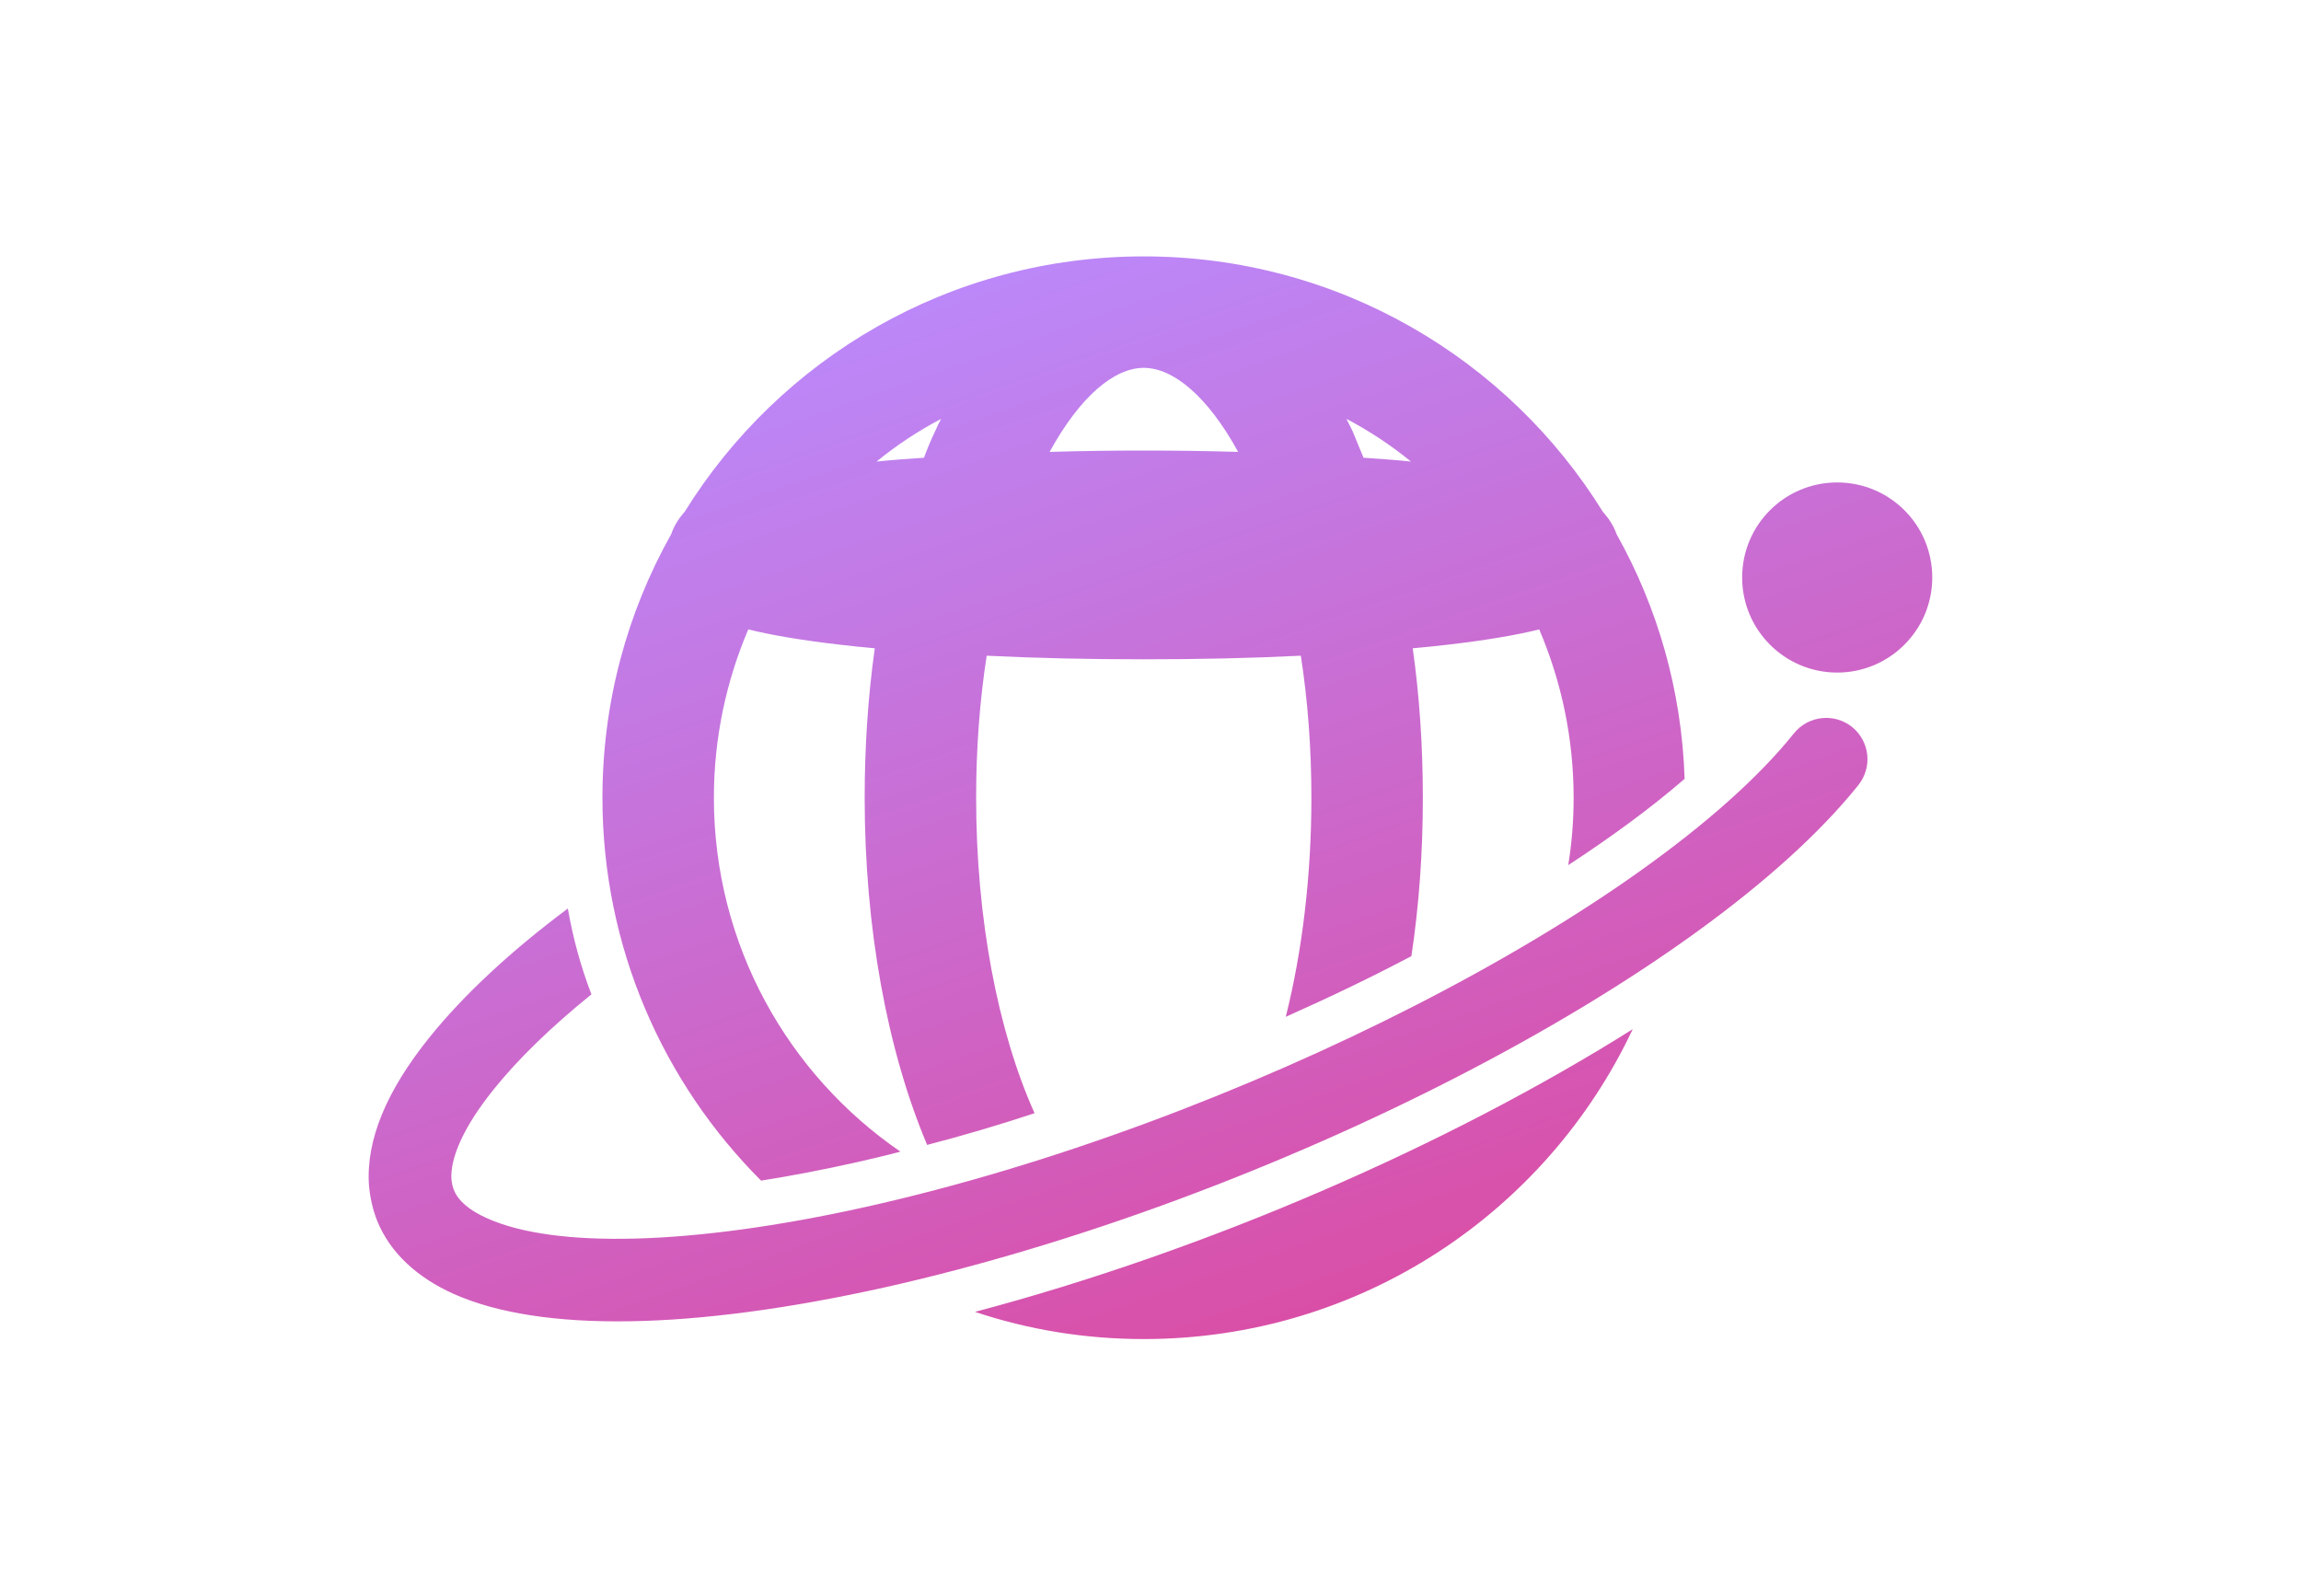
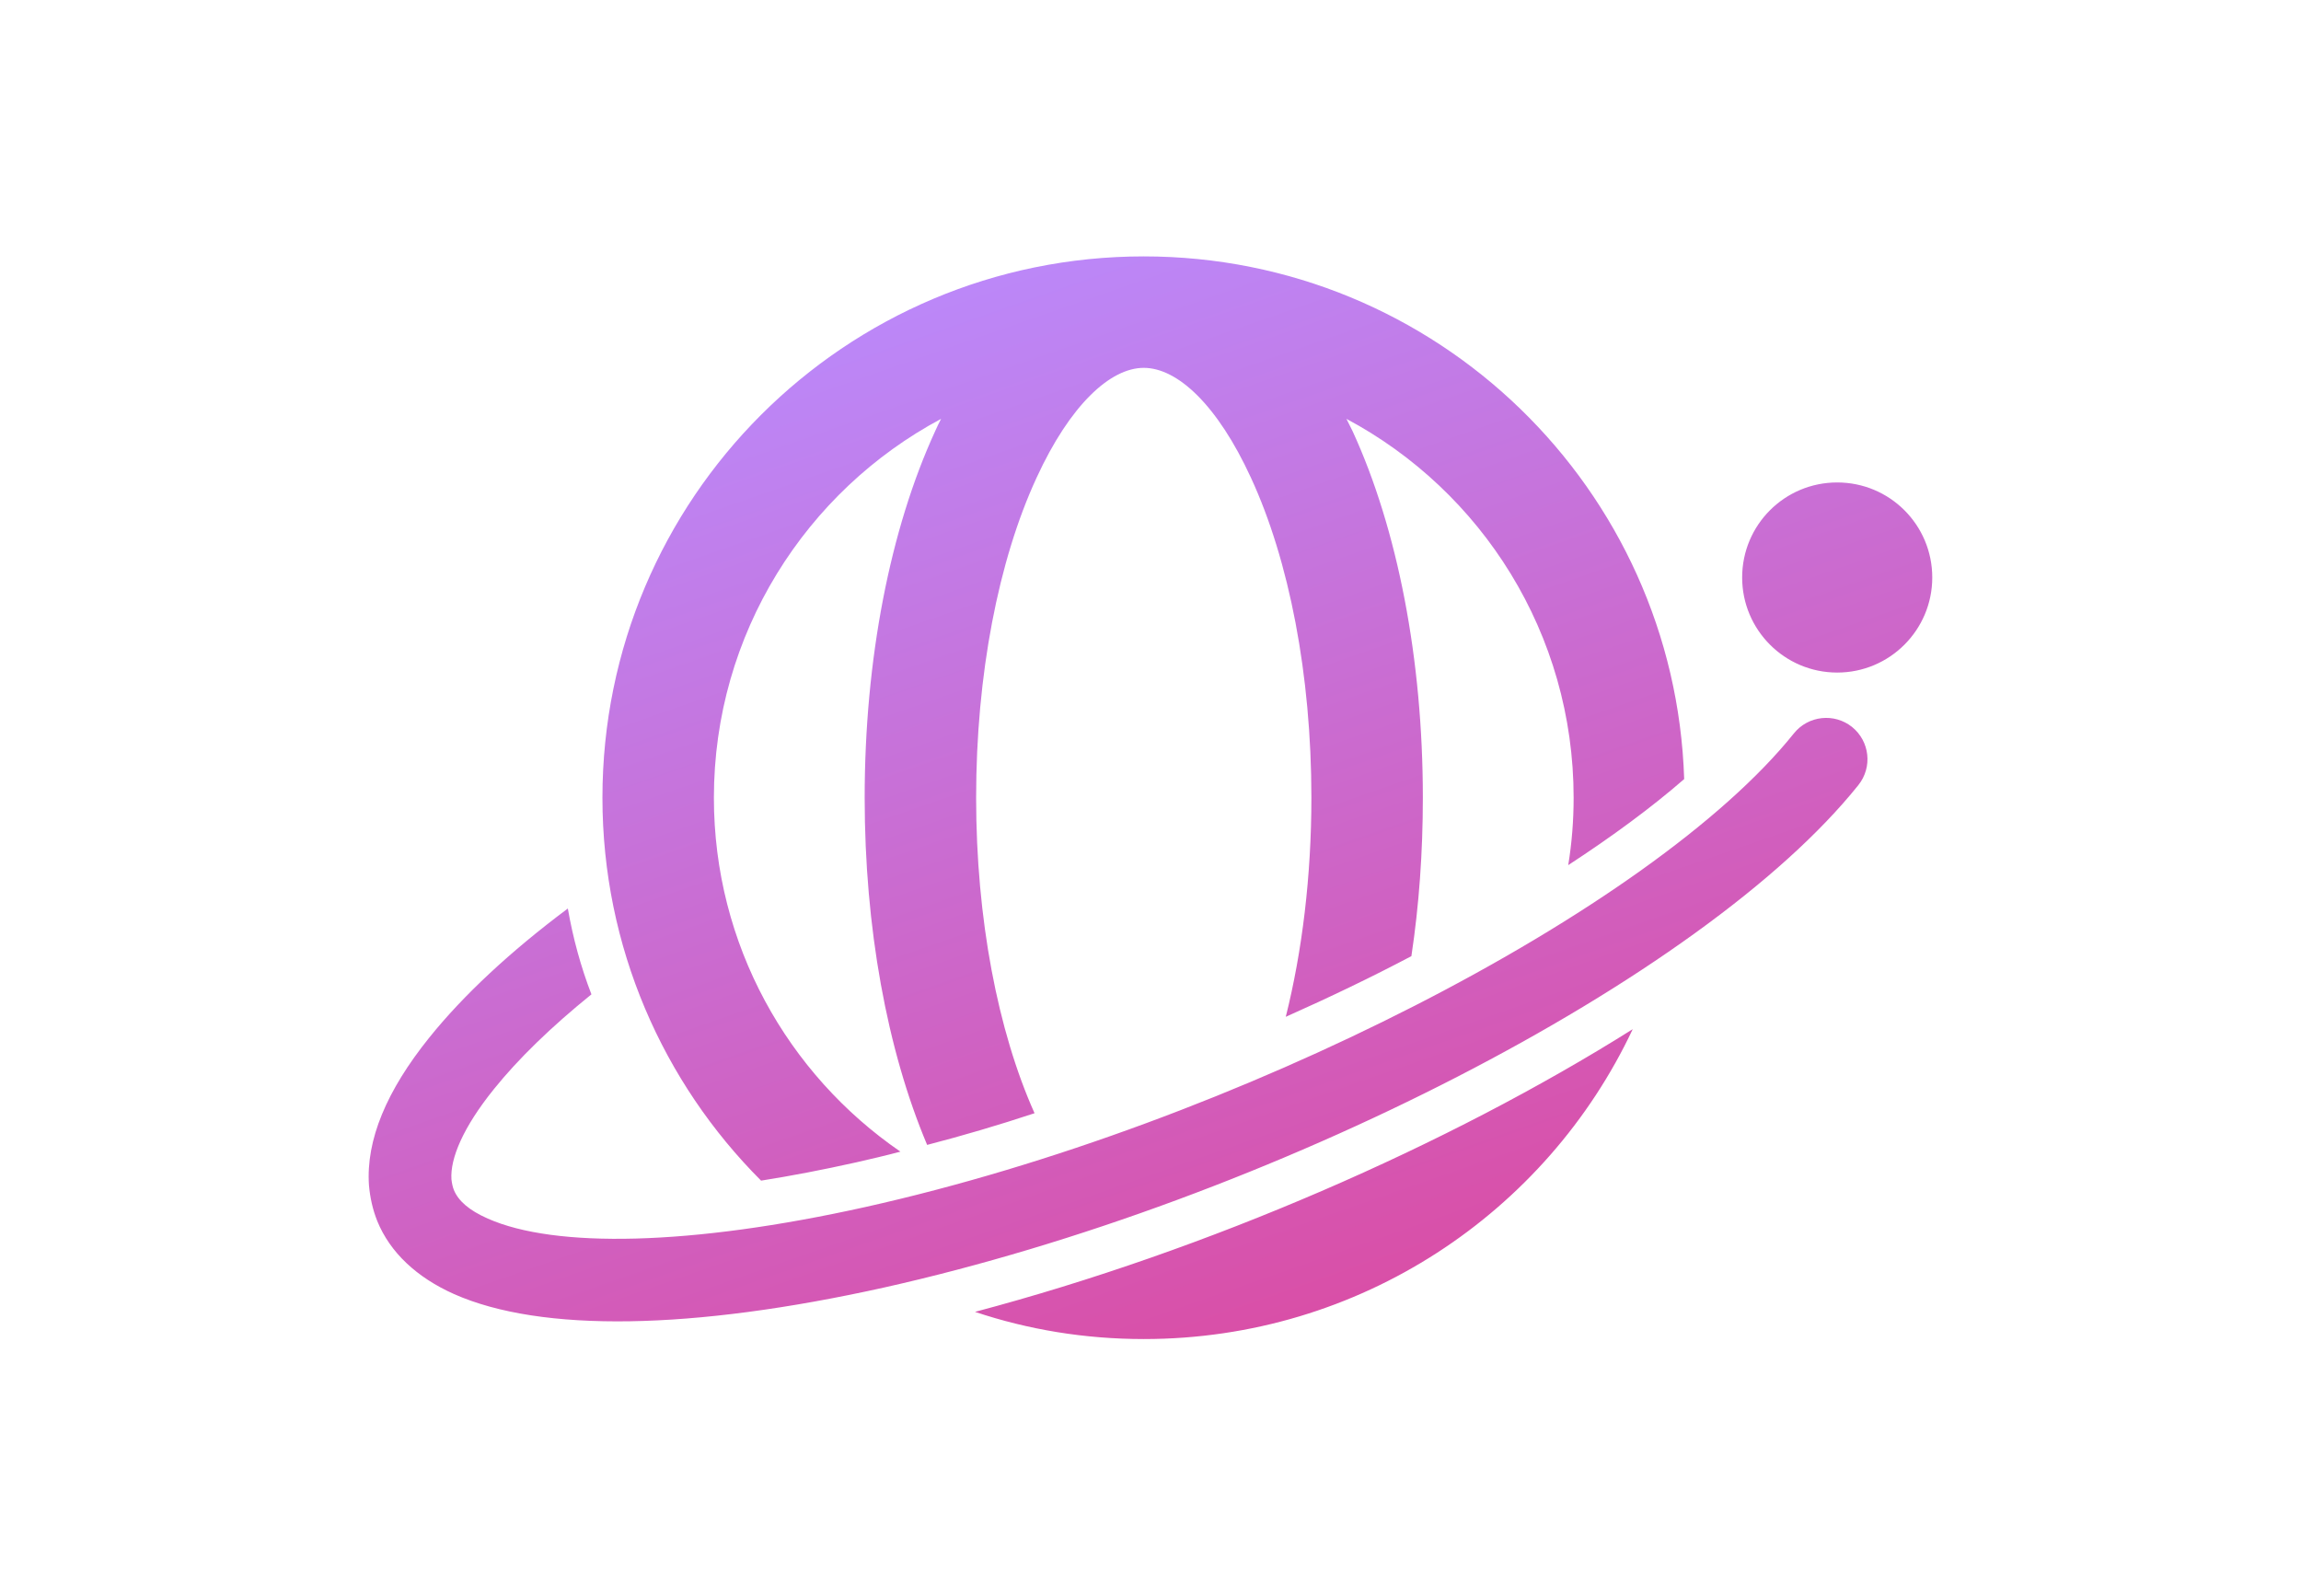
<svg xmlns="http://www.w3.org/2000/svg" viewBox="0 0 1024 710" width="512" height="355" role="img" aria-label="Orbit Browser">
  <defs>
    <linearGradient id="orbit-browser-ink" x1="0.25" y1="0" x2="0.75" y2="1">
      <stop offset="0" stop-color="#b98cff" />
      <stop offset="1" stop-color="#dc4aa0" />
    </linearGradient>
  </defs>
-   <path fill="url(#orbit-browser-ink)" d="M509 595.9C482.7 595.9 457.5 591.7 433.9 583.8C537.3 556.4 644.4 509.7 726.6 458C688.2 539.6 605.2 595.9 509 595.9ZM824.2 323.5C832.1 329.9 833.4 341.4 827 349.4C757.9 435.7 564.7 534.7 393.3 573C308.1 591.9 240.9 593.1 202.1 575.9C185.5 568.5 173.6 557.4 167.9 543.4C165.9 538.4 164.7 533.1 164.2 527.5C162.8 507.3 172.1 485.3 191 461.8C206.1 443 227 423.5 252.7 404.3C255 417.5 258.5 430.3 263.2 442.5C245.4 456.9 230.7 471.1 219.7 484.8C206.1 501.7 200.3 515.5 200.9 524.8C201.1 526.5 201.4 528.1 202 529.6C204 534.4 208.7 538.6 217.1 542.3C246.9 555.5 307.1 554.5 385.3 537.1C549.3 500.5 735.2 405.1 798.3 326.4C804.7 318.4 816.3 317.2 824.2 323.5ZM713.4 227.9C713.5 228 713.7 228.2 713.8 228.3C716.2 231.1 718.2 234.2 719.4 237.7C737.6 270.1 748.4 307.1 749.7 346.6C735 359.3 717.5 372.2 697.9 385C699.5 375.2 700.3 365.2 700.3 355C700.3 328.4 694.8 303.1 685 280.1C674.5 282.7 660.8 285 644.2 286.9C639.3 287.5 634.1 288 628.7 288.5C631.7 309.8 633.2 332.2 633.2 355C633.2 379.3 631.5 403 628.1 425.5C610.3 434.9 591.5 443.9 572.2 452.5C579.5 423.4 583.6 389.9 583.6 355C583.6 333.1 582 311.8 578.9 291.8C557 292.9 533.4 293.4 509 293.4C484.7 293.4 461 292.9 439.1 291.8C436 311.8 434.4 333.1 434.4 355C434.4 408.7 444 458.8 460.4 495.4C444.4 500.7 428.4 505.4 412.6 509.5C394.7 467.1 384.8 412.6 384.8 355C384.8 332.2 386.3 309.8 389.3 288.5C383.9 288 378.8 287.5 373.8 286.9C357.3 285 343.5 282.7 333 280.1C323.2 303.1 317.7 328.4 317.7 355C317.7 420.4 350.6 478.1 400.7 512.5C394 514.3 387.4 515.8 380.9 517.3C366.1 520.6 352 523.3 338.7 525.4C295.1 481.8 268.1 421.5 268.1 355C268.1 312.4 279.2 272.4 298.7 237.7C299.9 234.2 301.8 231.1 304.2 228.3C304.3 228.2 304.5 228 304.6 227.9C347 159.5 422.7 114.1 509 114.1C595.3 114.1 671.1 159.5 713.4 227.9ZM859.9 257C859.9 280.3 841 299.3 817.6 299.3C794.2 299.3 775.3 280.3 775.3 257C775.3 233.6 794.2 214.7 817.6 214.7C841 214.7 859.9 233.6 859.9 257ZM390.1 205.4C396.7 204.7 403.8 204.2 411.2 203.7C412.7 199.5 414.4 195.6 416.2 191.8C417 190 417.9 188.1 418.8 186.4C408.6 191.8 399 198.1 390.1 205.4ZM601.9 191.8L606.8 203.7C614.2 204.2 621.3 204.7 627.9 205.4C619 198.1 609.4 191.8 599.2 186.4ZM467.1 201.1C480.6 200.7 494.7 200.5 509 200.5C523.3 200.5 537.4 200.7 551 201.1C537.4 176.3 522.1 163.7 509 163.7C495.9 163.7 480.7 176.3 467.1 201.1Z" />
+   <path fill="url(#orbit-browser-ink)" d="M509 595.9C482.7 595.9 457.5 591.7 433.9 583.8C537.3 556.4 644.4 509.7 726.6 458C688.2 539.6 605.2 595.9 509 595.9ZM824.2 323.5C832.1 329.9 833.4 341.4 827 349.4C757.9 435.7 564.7 534.7 393.3 573C308.1 591.9 240.9 593.1 202.1 575.9C185.5 568.5 173.6 557.4 167.9 543.4C165.9 538.4 164.7 533.1 164.2 527.5C162.8 507.3 172.1 485.3 191 461.8C206.1 443 227 423.5 252.7 404.3C255 417.5 258.5 430.3 263.2 442.5C245.4 456.9 230.7 471.1 219.7 484.8C206.1 501.7 200.3 515.5 200.9 524.8C201.1 526.5 201.4 528.1 202 529.6C204 534.4 208.7 538.6 217.1 542.3C246.9 555.5 307.1 554.5 385.3 537.1C549.3 500.5 735.2 405.1 798.3 326.4C804.7 318.4 816.3 317.2 824.2 323.5ZM749.5 346.7C734.9 359.4 717.5 372.2 697.9 385C699.5 375.2 700.3 365.2 700.3 355C700.3 282 659.4 218.5 599.2 186.4L601.9 191.8C622 235.5 633.2 293.5 633.2 355C633.2 379.3 631.5 403 628.1 425.5C610.3 434.9 591.5 443.9 572.2 452.5C579.5 423.4 583.6 389.9 583.6 355C583.6 300.3 573.7 249.4 556.7 212.6C541.8 180.2 524 163.7 509 163.7C494.1 163.7 476.2 180.2 461.3 212.6C444.3 249.4 434.4 300.3 434.4 355C434.4 408.7 444 458.8 460.4 495.4C444.4 500.7 428.4 505.4 412.6 509.5C394.7 467.1 384.8 412.6 384.8 355C384.8 293.5 396.1 235.5 416.2 191.8C417 190 417.9 188.1 418.8 186.4C358.7 218.5 317.7 282 317.7 355C317.7 420.4 350.6 478.1 400.7 512.5C394 514.3 387.4 515.8 380.9 517.3C366.1 520.6 352 523.3 338.7 525.4C295.1 481.8 268.1 421.5 268.1 355C268.1 221.9 376 114.1 509 114.1C639.3 114.1 745.4 217.5 749.5 346.7ZM859.9 257C859.9 280.3 841 299.3 817.6 299.3C794.2 299.3 775.3 280.3 775.3 257C775.3 233.6 794.2 214.7 817.6 214.7C841 214.7 859.9 233.6 859.9 257Z" />
</svg>
